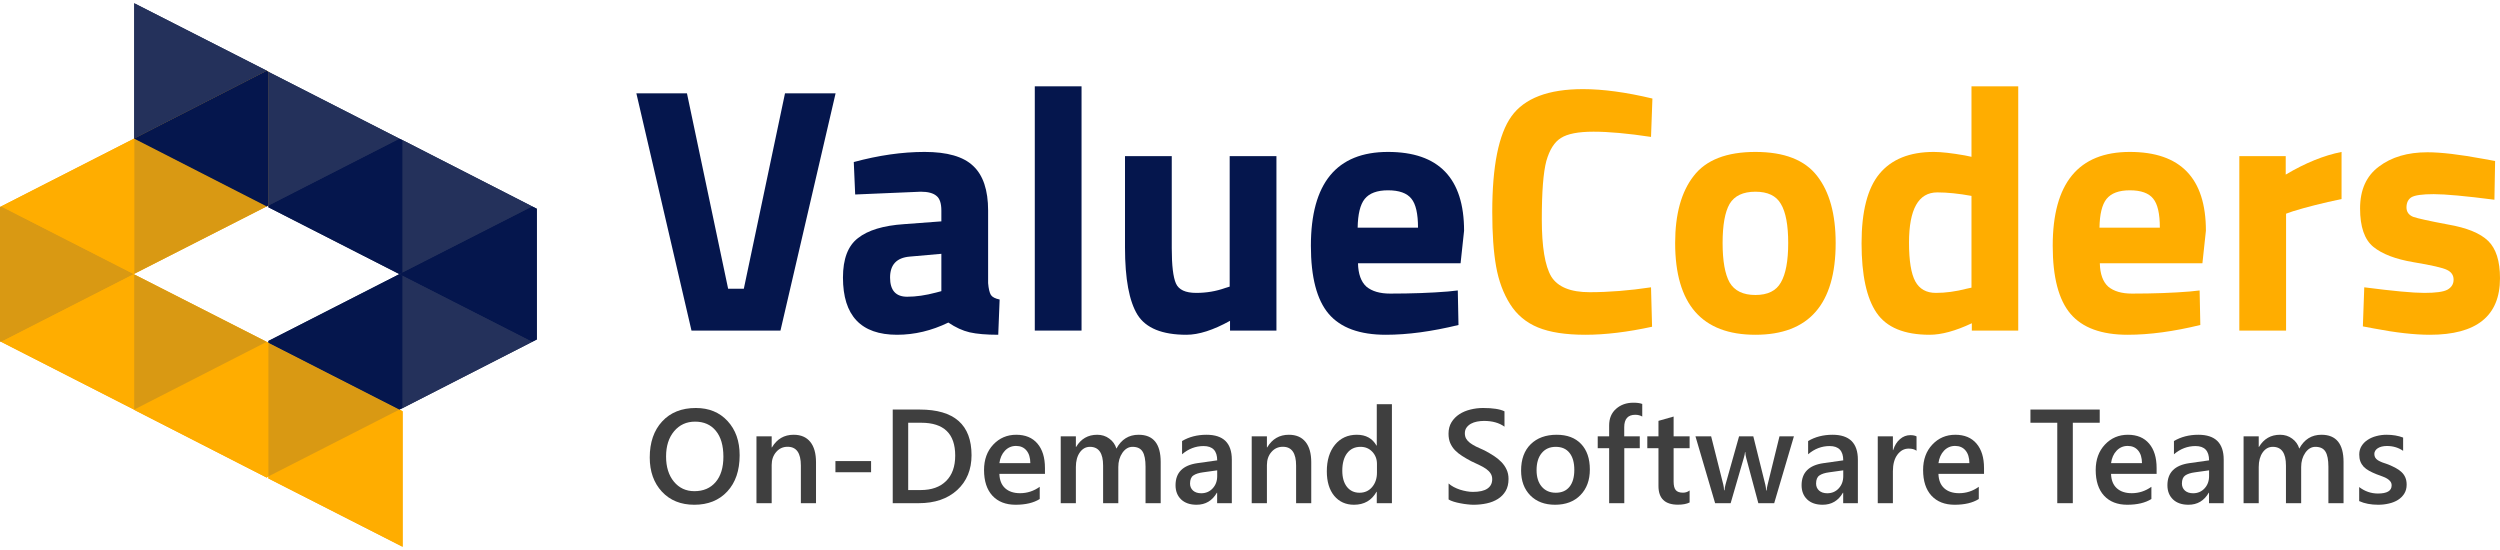
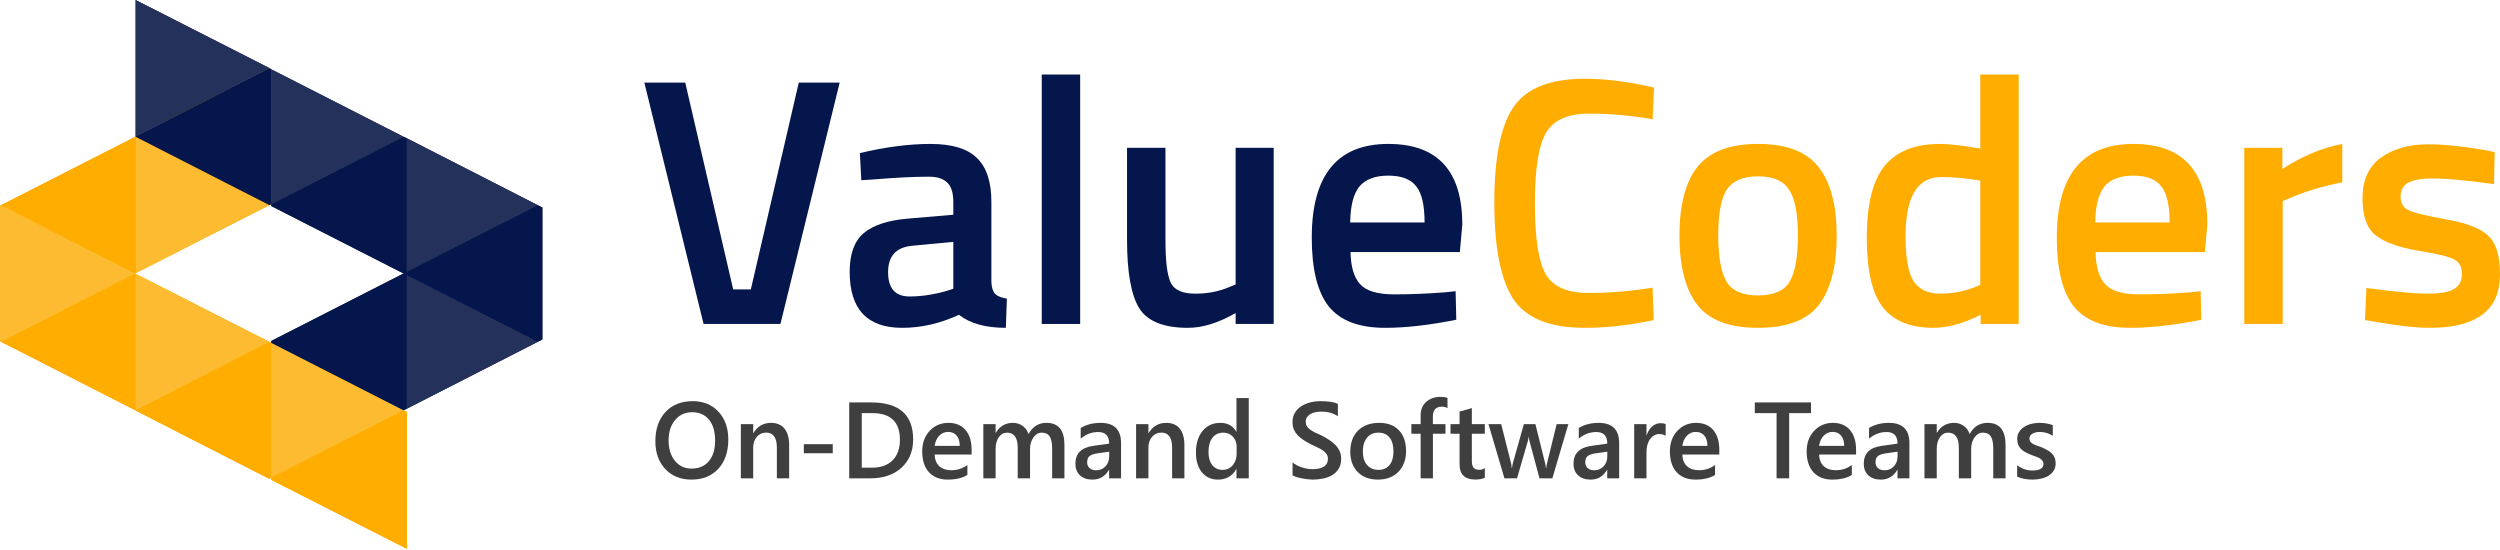
- <svg xmlns="http://www.w3.org/2000/svg" width="400" height="88" viewBox="0 0 400 88" fill="none">
-   <path d="M63.906 65.529L42.946 76.222V54.836L63.906 65.529Z" fill="#05164D" />
-   <path d="M21.473 43.811L42.666 33.023L21.473 22.188H21.426L0.187 33.023L0 33.118V54.599L0.14 54.694H0.187L21.426 65.529H21.473V65.576L42.666 76.411L42.946 76.222V76.553L64.419 87.483V65.813L63.905 65.529L42.946 54.836L42.666 54.694L21.473 43.906L21.426 43.859L21.473 43.811Z" fill="#FFAD00" />
-   <path d="M42.946 11.496V32.882L42.666 33.024L21.473 22.189V22.142L42.666 11.307L42.946 11.496Z" fill="#FFAD00" />
-   <path d="M42.666 11.306L21.473 0.518V22.188L42.666 33.023L42.946 32.881V33.165L63.906 43.858L42.946 54.552V54.836L63.906 65.529L64.419 65.292L85.146 54.694L85.892 54.315V33.402L85.146 33.023L64.419 22.425L63.906 22.188L42.946 11.495L42.666 11.306Z" fill="#24315B" />
-   <path d="M85.892 54.315V33.402L85.145 33.023L64.445 43.561V43.558L63.901 43.861L64.445 44.157V44.155L85.145 54.694L85.892 54.315Z" fill="#05164D" />
-   <path d="M64.419 22.425V43.575L63.906 43.858L42.946 33.165V32.881L63.906 22.188L64.419 22.425Z" fill="#05164D" />
-   <path d="M42.666 33.023L21.473 43.811V22.188L42.666 33.023Z" fill="#D99913" />
-   <path d="M21.426 43.858L0.187 54.694H0.14L0 54.599V33.118L0.187 33.023L21.426 43.858Z" fill="#D99913" />
-   <path d="M21.473 43.906V65.528H21.427L0.187 54.693L21.427 43.858L21.473 43.906Z" fill="#FFAD00" />
-   <path d="M42.946 54.836V76.222L42.666 76.411L21.473 65.576V65.529L42.666 54.694L42.946 54.836Z" fill="#FFAD00" />
-   <path d="M64.419 65.812V87.483L42.946 76.553V76.222L63.906 65.529L64.419 65.812Z" fill="#FFAD00" />
-   <path d="M42.666 54.693L21.473 65.528V43.905L42.666 54.693Z" fill="#D99913" />
-   <path d="M63.906 65.528L42.946 76.222V54.835L63.906 65.528Z" fill="#D99913" />
-   <path d="M64.419 44.142V65.292L63.906 65.528L42.946 54.835V54.551L63.906 43.858L64.419 44.142Z" fill="#05164D" />
-   <path d="M85.145 54.694L64.419 65.292V44.142L85.145 54.694Z" fill="#24315B" />
-   <path d="M21.473 22.188V43.811L21.427 43.858L0.187 33.023L21.427 22.188H21.473Z" fill="#FFAD00" />
-   <path d="M42.946 11.495V32.881L42.666 33.023L21.473 22.188V22.141L42.666 11.306L42.946 11.495Z" fill="#FFAD00" />
-   <path d="M42.946 11.495V32.881L42.666 33.023L21.473 22.188V22.141L42.666 11.306L42.946 11.495Z" fill="#05164D" />
-   <path d="M85.145 33.023L64.419 43.574V22.425L85.145 33.023Z" fill="#24315B" />
-   <path d="M63.906 22.188L42.946 32.881V11.495L63.906 22.188Z" fill="#24315B" />
-   <path d="M42.666 11.306L21.473 22.141V0.518L42.666 11.306Z" fill="#24315B" />
-   <path d="M399.107 31.957C394.491 31.361 391.253 31.064 389.392 31.064C387.569 31.064 386.377 31.231 385.819 31.566C385.298 31.901 385.038 32.441 385.038 33.185C385.038 33.892 385.391 34.395 386.098 34.693C386.843 34.953 388.704 35.362 391.681 35.921C394.696 36.442 396.836 37.316 398.102 38.545C399.367 39.773 400 41.764 400 44.519C400 50.548 396.259 53.563 388.778 53.563C386.322 53.563 383.344 53.228 379.845 52.558L378.059 52.223L378.282 45.97C382.897 46.566 386.098 46.863 387.885 46.863C389.709 46.863 390.937 46.696 391.57 46.361C392.24 45.989 392.575 45.449 392.575 44.742C392.575 44.035 392.221 43.514 391.514 43.179C390.844 42.844 389.057 42.434 386.154 41.95C383.288 41.467 381.148 40.648 379.734 39.494C378.319 38.34 377.612 36.293 377.612 33.353C377.612 30.375 378.617 28.142 380.627 26.653C382.637 25.127 385.224 24.364 388.387 24.364C390.583 24.364 393.58 24.718 397.376 25.425L399.218 25.76L399.107 31.957Z" fill="#FFAD00" />
-   <path d="M358.291 52.893V24.978H365.716V27.937C368.843 26.076 371.82 24.866 374.649 24.308V31.845C371.634 32.478 369.048 33.129 366.889 33.799L365.772 34.19V52.893H358.291Z" fill="#FFAD00" />
-   <path d="M335.972 42.118C336.01 43.83 336.456 45.077 337.312 45.858C338.206 46.603 339.471 46.975 341.109 46.975C344.57 46.975 347.659 46.863 350.376 46.64L351.94 46.472L352.051 51.999C347.771 53.042 343.9 53.563 340.439 53.563C336.233 53.563 333.181 52.446 331.283 50.213C329.384 47.98 328.435 44.351 328.435 39.326C328.435 29.314 332.548 24.308 340.774 24.308C348.888 24.308 352.945 28.514 352.945 36.925L352.386 42.118H335.972ZM345.575 36.423C345.575 34.19 345.221 32.645 344.514 31.789C343.807 30.896 342.56 30.449 340.774 30.449C339.024 30.449 337.778 30.915 337.033 31.845C336.326 32.738 335.954 34.264 335.917 36.423H345.575Z" fill="#FFAD00" />
-   <path d="M322.918 13.812V52.893H315.492V51.72C312.887 52.949 310.635 53.563 308.737 53.563C304.68 53.563 301.851 52.39 300.251 50.046C298.65 47.701 297.85 43.997 297.85 38.935C297.85 33.836 298.799 30.133 300.697 27.825C302.633 25.481 305.536 24.308 309.407 24.308C310.598 24.308 312.254 24.494 314.376 24.866L315.437 25.09V13.812H322.918ZM314.655 46.193L315.437 46.026V31.343C313.389 30.971 311.566 30.784 309.965 30.784C306.95 30.784 305.443 33.464 305.443 38.824C305.443 41.727 305.778 43.793 306.448 45.021C307.118 46.249 308.216 46.863 309.742 46.863C311.305 46.863 312.943 46.64 314.655 46.193Z" fill="#FFAD00" />
-   <path d="M270.983 28.16C272.956 25.592 276.25 24.308 280.865 24.308C285.48 24.308 288.774 25.592 290.747 28.16C292.72 30.691 293.706 34.264 293.706 38.88C293.706 48.668 289.426 53.563 280.865 53.563C272.305 53.563 268.024 48.668 268.024 38.88C268.024 34.264 269.011 30.691 270.983 28.16ZM276.734 45.188C277.515 46.528 278.893 47.198 280.865 47.198C282.838 47.198 284.196 46.528 284.941 45.188C285.722 43.848 286.113 41.745 286.113 38.88C286.113 36.014 285.722 33.929 284.941 32.627C284.196 31.324 282.838 30.673 280.865 30.673C278.893 30.673 277.515 31.324 276.734 32.627C275.989 33.929 275.617 36.014 275.617 38.88C275.617 41.745 275.989 43.848 276.734 45.188Z" fill="#FFAD00" />
-   <path d="M264.331 52.279C260.385 53.135 256.831 53.563 253.667 53.563C250.503 53.563 247.973 53.172 246.074 52.39C244.176 51.609 242.687 50.362 241.608 48.65C240.529 46.938 239.784 44.928 239.375 42.62C238.965 40.313 238.761 37.41 238.761 33.911C238.761 26.579 239.784 21.48 241.831 18.614C243.916 15.71 247.731 14.259 253.276 14.259C256.477 14.259 260.181 14.761 264.387 15.766L264.163 21.907C260.478 21.349 257.408 21.07 254.951 21.07C252.532 21.07 250.801 21.405 249.759 22.075C248.717 22.708 247.935 23.936 247.414 25.76C246.93 27.584 246.688 30.691 246.688 35.083C246.688 39.475 247.191 42.527 248.196 44.239C249.238 45.914 251.285 46.752 254.337 46.752C257.426 46.752 260.702 46.491 264.163 45.97L264.331 52.279Z" fill="#FFAD00" />
-   <path d="M217.279 42.118C217.317 43.83 217.763 45.077 218.619 45.858C219.513 46.603 220.778 46.975 222.416 46.975C225.877 46.975 228.967 46.863 231.684 46.64L233.247 46.472L233.358 51.999C229.078 53.042 225.207 53.563 221.746 53.563C217.54 53.563 214.488 52.446 212.59 50.213C210.692 47.98 209.742 44.351 209.742 39.326C209.742 29.314 213.855 24.308 222.081 24.308C230.195 24.308 234.252 28.514 234.252 36.925L233.693 42.118H217.279ZM226.882 36.423C226.882 34.19 226.529 32.645 225.821 31.789C225.114 30.896 223.867 30.449 222.081 30.449C220.331 30.449 219.085 30.915 218.34 31.845C217.633 32.738 217.261 34.264 217.224 36.423H226.882Z" fill="#05164D" />
-   <path d="M196.749 24.978H204.23V52.893H196.804V51.33C194.125 52.818 191.798 53.563 189.826 53.563C185.955 53.563 183.349 52.502 182.01 50.38C180.67 48.222 180 44.63 180 39.605V24.978H187.481V39.717C187.481 42.471 187.704 44.351 188.151 45.356C188.597 46.361 189.677 46.863 191.389 46.863C193.027 46.863 194.571 46.603 196.023 46.082L196.749 45.858V24.978Z" fill="#05164D" />
-   <path d="M165.566 52.893V13.812H173.047V52.893H165.566Z" fill="#05164D" />
-   <path d="M158.099 33.687V45.3C158.174 46.193 158.322 46.826 158.546 47.198C158.769 47.533 159.234 47.775 159.942 47.924L159.718 53.563C157.82 53.563 156.294 53.432 155.14 53.172C154.024 52.911 152.888 52.39 151.735 51.609C149.055 52.911 146.319 53.563 143.528 53.563C137.758 53.563 134.874 50.511 134.874 44.407C134.874 41.429 135.674 39.326 137.275 38.098C138.875 36.832 141.332 36.088 144.644 35.865L150.618 35.418V33.687C150.618 32.534 150.357 31.752 149.836 31.343C149.315 30.896 148.478 30.673 147.324 30.673L136.828 31.119L136.605 25.927C140.587 24.848 144.365 24.308 147.938 24.308C151.548 24.308 154.135 25.052 155.698 26.541C157.299 28.03 158.099 30.412 158.099 33.687ZM145.537 41.057C143.453 41.243 142.411 42.359 142.411 44.407C142.411 46.454 143.323 47.477 145.147 47.477C146.561 47.477 148.106 47.254 149.78 46.807L150.618 46.584V40.61L145.537 41.057Z" fill="#05164D" />
-   <path d="M125.601 14.929H133.696L124.875 52.893H110.638L101.817 14.929H109.912L116.5 46.193H119.013L125.601 14.929Z" fill="#05164D" />
-   <path d="M377.469 80.175V77.929C378.375 78.619 379.374 78.964 380.468 78.964C381.93 78.964 382.662 78.532 382.662 77.668C382.662 77.424 382.599 77.219 382.474 77.052C382.348 76.878 382.178 76.725 381.962 76.592C381.753 76.46 381.502 76.341 381.209 76.237C380.924 76.133 380.604 76.014 380.248 75.882C379.81 75.708 379.413 75.523 379.057 75.328C378.709 75.133 378.417 74.914 378.18 74.67C377.95 74.419 377.776 74.137 377.658 73.824C377.539 73.51 377.48 73.145 377.48 72.727C377.48 72.212 377.602 71.759 377.846 71.369C378.089 70.972 378.417 70.641 378.828 70.376C379.238 70.105 379.705 69.903 380.227 69.77C380.75 69.631 381.29 69.561 381.847 69.561C382.836 69.561 383.72 69.711 384.5 70.011V72.131C383.748 71.616 382.884 71.358 381.909 71.358C381.603 71.358 381.324 71.39 381.074 71.452C380.83 71.515 380.621 71.602 380.447 71.714C380.273 71.825 380.137 71.961 380.039 72.121C379.942 72.274 379.893 72.445 379.893 72.633C379.893 72.863 379.942 73.058 380.039 73.218C380.137 73.378 380.28 73.521 380.468 73.646C380.663 73.765 380.893 73.876 381.157 73.981C381.429 74.078 381.739 74.186 382.087 74.304C382.547 74.492 382.958 74.684 383.32 74.879C383.689 75.074 384.002 75.297 384.26 75.548C384.518 75.791 384.716 76.077 384.855 76.404C384.995 76.725 385.064 77.108 385.064 77.553C385.064 78.097 384.939 78.57 384.688 78.974C384.438 79.378 384.103 79.712 383.685 79.977C383.267 80.242 382.783 80.437 382.233 80.562C381.69 80.694 381.115 80.76 380.51 80.76C379.339 80.76 378.326 80.566 377.469 80.175Z" fill="#3F3F3F" />
-   <path d="M374.967 80.51H372.544V74.68C372.544 73.559 372.384 72.748 372.063 72.246C371.75 71.745 371.217 71.494 370.465 71.494C369.831 71.494 369.291 71.811 368.846 72.445C368.407 73.079 368.187 73.838 368.187 74.722V80.51H365.753V74.482C365.753 72.49 365.05 71.494 363.643 71.494C362.988 71.494 362.449 71.794 362.024 72.393C361.606 72.992 361.397 73.768 361.397 74.722V80.51H358.973V69.812H361.397V71.505H361.439C362.212 70.209 363.337 69.561 364.813 69.561C365.551 69.561 366.196 69.767 366.746 70.178C367.303 70.582 367.682 71.115 367.884 71.776C368.678 70.3 369.862 69.561 371.436 69.561C373.79 69.561 374.967 71.014 374.967 73.918V80.51Z" fill="#3F3F3F" />
-   <path d="M355.793 80.51H353.442V78.838H353.4C352.662 80.12 351.579 80.76 350.151 80.76C349.1 80.76 348.274 80.475 347.675 79.904C347.083 79.333 346.787 78.577 346.787 77.637C346.787 75.617 347.95 74.44 350.277 74.106L353.452 73.657C353.452 72.131 352.728 71.369 351.28 71.369C350.005 71.369 348.856 71.808 347.832 72.685V70.564C348.96 69.896 350.263 69.561 351.739 69.561C354.441 69.561 355.793 70.892 355.793 73.552V80.51ZM353.452 75.255L351.206 75.568C350.51 75.659 349.984 75.83 349.629 76.08C349.281 76.324 349.107 76.756 349.107 77.376C349.107 77.828 349.267 78.201 349.587 78.494C349.914 78.779 350.35 78.922 350.893 78.922C351.631 78.922 352.241 78.664 352.721 78.149C353.209 77.626 353.452 76.972 353.452 76.185V75.255Z" fill="#3F3F3F" />
-   <path d="M345.058 75.819H337.767C337.794 76.808 338.097 77.571 338.675 78.107C339.26 78.643 340.061 78.911 341.078 78.911C342.22 78.911 343.269 78.57 344.223 77.888V79.841C343.248 80.454 341.959 80.76 340.357 80.76C338.783 80.76 337.547 80.276 336.649 79.308C335.757 78.333 335.312 76.965 335.312 75.203C335.312 73.538 335.803 72.184 336.785 71.139C337.774 70.087 338.999 69.561 340.462 69.561C341.924 69.561 343.056 70.032 343.857 70.972C344.658 71.912 345.058 73.218 345.058 74.889V75.819ZM342.718 74.106C342.711 73.235 342.506 72.56 342.102 72.079C341.698 71.592 341.141 71.348 340.43 71.348C339.734 71.348 339.142 71.602 338.655 72.111C338.174 72.619 337.878 73.284 337.767 74.106H342.718Z" fill="#3F3F3F" />
-   <path d="M335.955 67.639H331.65V80.51H329.164V67.639H324.87V65.529H335.955V67.639Z" fill="#3F3F3F" />
-   <path d="M317.443 75.819H310.151C310.179 76.808 310.482 77.571 311.06 78.107C311.645 78.643 312.446 78.911 313.463 78.911C314.605 78.911 315.653 78.57 316.607 77.888V79.841C315.632 80.454 314.344 80.76 312.742 80.76C311.168 80.76 309.932 80.276 309.033 79.308C308.142 78.333 307.696 76.965 307.696 75.203C307.696 73.538 308.187 72.184 309.169 71.139C310.158 70.087 311.384 69.561 312.846 69.561C314.309 69.561 315.441 70.032 316.242 70.972C317.043 71.912 317.443 73.218 317.443 74.889V75.819ZM315.103 74.106C315.096 73.235 314.89 72.56 314.487 72.079C314.083 71.592 313.525 71.348 312.815 71.348C312.119 71.348 311.527 71.602 311.039 72.111C310.559 72.619 310.263 73.284 310.151 74.106H315.103Z" fill="#3F3F3F" />
-   <path d="M306.646 72.121C306.354 71.891 305.932 71.776 305.382 71.776C304.665 71.776 304.066 72.1 303.585 72.748C303.105 73.396 302.864 74.277 302.864 75.391V80.51H300.441V69.812H302.864V72.017H302.906C303.143 71.264 303.505 70.68 303.993 70.262C304.487 69.837 305.037 69.624 305.643 69.624C306.082 69.624 306.416 69.691 306.646 69.823V72.121Z" fill="#3F3F3F" />
-   <path d="M297.26 80.51H294.909V78.838H294.867C294.129 80.12 293.046 80.76 291.618 80.76C290.567 80.76 289.741 80.475 289.142 79.904C288.55 79.333 288.254 78.577 288.254 77.637C288.254 75.617 289.417 74.44 291.744 74.106L294.92 73.657C294.92 72.131 294.195 71.369 292.747 71.369C291.472 71.369 290.323 71.808 289.299 72.685V70.564C290.427 69.896 291.73 69.561 293.206 69.561C295.908 69.561 297.26 70.892 297.26 73.552V80.51ZM294.92 75.255L292.673 75.568C291.977 75.659 291.451 75.83 291.096 76.08C290.748 76.324 290.574 76.756 290.574 77.376C290.574 77.828 290.734 78.201 291.054 78.494C291.381 78.779 291.817 78.922 292.36 78.922C293.098 78.922 293.708 78.664 294.188 78.149C294.676 77.626 294.92 76.972 294.92 76.185V75.255Z" fill="#3F3F3F" />
-   <path d="M287.027 69.812L283.872 80.51H281.334L279.391 73.26C279.314 72.981 279.265 72.668 279.244 72.32H279.203C279.189 72.556 279.126 72.863 279.015 73.239L276.904 80.51H274.418L271.273 69.812H273.781L275.724 77.522C275.786 77.752 275.828 78.058 275.849 78.441H275.922C275.943 78.149 275.999 77.835 276.089 77.501L278.252 69.812H280.529L282.452 77.553C282.514 77.797 282.56 78.104 282.587 78.473H282.661C282.674 78.215 282.727 77.909 282.817 77.553L284.719 69.812H287.027Z" fill="#3F3F3F" />
-   <path d="M270.338 80.395C269.865 80.632 269.242 80.75 268.468 80.75C266.393 80.75 265.355 79.754 265.355 77.762V71.714H263.569V69.812H265.355V67.337L267.779 66.647V69.812H270.338V71.714H267.779V77.062C267.779 77.696 267.894 78.149 268.124 78.421C268.354 78.692 268.737 78.828 269.273 78.828C269.684 78.828 270.039 78.71 270.338 78.473V80.395Z" fill="#3F3F3F" />
-   <path d="M262.76 66.647C262.432 66.459 262.06 66.365 261.642 66.365C260.465 66.365 259.876 67.03 259.876 68.36V69.812H262.363V71.714H259.887V80.51H257.463V71.714H255.635V69.812H257.463V68.078C257.463 66.95 257.832 66.062 258.571 65.414C259.309 64.76 260.232 64.432 261.339 64.432C261.938 64.432 262.412 64.499 262.76 64.631V66.647Z" fill="#3F3F3F" />
-   <path d="M248.808 80.76C247.157 80.76 245.837 80.263 244.849 79.267C243.866 78.264 243.375 76.937 243.375 75.286C243.375 73.49 243.887 72.086 244.911 71.076C245.942 70.067 247.328 69.561 249.069 69.561C250.741 69.561 252.043 70.052 252.976 71.034C253.909 72.016 254.376 73.378 254.376 75.119C254.376 76.826 253.871 78.194 252.861 79.225C251.858 80.249 250.507 80.76 248.808 80.76ZM248.923 71.494C247.976 71.494 247.227 71.825 246.677 72.487C246.127 73.148 245.851 74.061 245.851 75.224C245.851 76.345 246.13 77.23 246.687 77.877C247.244 78.518 247.99 78.838 248.923 78.838C249.877 78.838 250.608 78.521 251.117 77.888C251.632 77.254 251.89 76.352 251.89 75.182C251.89 74.005 251.632 73.096 251.117 72.455C250.608 71.815 249.877 71.494 248.923 71.494Z" fill="#3F3F3F" />
-   <path d="M231.775 79.915V77.355C232.005 77.564 232.276 77.752 232.59 77.919C232.91 78.087 233.248 78.229 233.603 78.348C233.958 78.459 234.313 78.546 234.669 78.609C235.024 78.671 235.351 78.703 235.651 78.703C236.695 78.703 237.472 78.529 237.98 78.18C238.496 77.832 238.753 77.327 238.753 76.666C238.753 76.311 238.666 76.004 238.492 75.746C238.325 75.482 238.088 75.241 237.782 75.025C237.475 74.81 237.113 74.604 236.695 74.409C236.284 74.207 235.842 73.998 235.368 73.782C234.86 73.511 234.386 73.236 233.948 72.957C233.509 72.678 233.126 72.372 232.799 72.038C232.478 71.697 232.224 71.313 232.036 70.889C231.855 70.464 231.764 69.966 231.764 69.395C231.764 68.691 231.921 68.082 232.234 67.567C232.555 67.044 232.973 66.616 233.488 66.282C234.01 65.94 234.602 65.69 235.264 65.529C235.926 65.362 236.601 65.279 237.291 65.279C238.858 65.279 240 65.456 240.717 65.811V68.266C239.868 67.654 238.774 67.347 237.437 67.347C237.068 67.347 236.699 67.382 236.33 67.452C235.967 67.521 235.64 67.636 235.348 67.796C235.062 67.957 234.829 68.162 234.648 68.413C234.467 68.663 234.376 68.966 234.376 69.322C234.376 69.656 234.446 69.945 234.585 70.189C234.724 70.432 234.926 70.655 235.191 70.857C235.462 71.059 235.79 71.258 236.173 71.453C236.563 71.641 237.012 71.846 237.521 72.069C238.043 72.341 238.534 72.626 238.994 72.926C239.46 73.225 239.868 73.556 240.216 73.918C240.571 74.28 240.85 74.684 241.052 75.13C241.261 75.569 241.365 76.07 241.365 76.634C241.365 77.394 241.212 78.034 240.905 78.557C240.599 79.079 240.184 79.504 239.662 79.831C239.147 80.158 238.551 80.395 237.876 80.541C237.2 80.688 236.486 80.761 235.734 80.761C235.483 80.761 235.173 80.74 234.804 80.698C234.442 80.663 234.07 80.608 233.687 80.531C233.303 80.461 232.941 80.374 232.6 80.27C232.259 80.165 231.984 80.047 231.775 79.915Z" fill="#3F3F3F" />
-   <path d="M222.707 80.51H220.283V78.692H220.241C219.461 80.071 218.26 80.76 216.637 80.76C215.321 80.76 214.266 80.284 213.472 79.329C212.685 78.368 212.291 77.062 212.291 75.412C212.291 73.643 212.727 72.225 213.597 71.16C214.475 70.094 215.641 69.561 217.097 69.561C218.538 69.561 219.587 70.14 220.241 71.296H220.283V64.672H222.707V80.51ZM220.314 75.621V74.221C220.314 73.462 220.067 72.817 219.573 72.288C219.078 71.759 218.448 71.494 217.682 71.494C216.776 71.494 216.063 71.832 215.54 72.507C215.025 73.183 214.767 74.12 214.767 75.318C214.767 76.404 215.014 77.264 215.509 77.898C216.01 78.525 216.682 78.838 217.525 78.838C218.354 78.838 219.026 78.535 219.541 77.929C220.057 77.317 220.314 76.547 220.314 75.621Z" fill="#3F3F3F" />
-   <path d="M209.8 80.51H207.376V74.482C207.376 72.483 206.67 71.484 205.256 71.484C204.518 71.484 203.908 71.762 203.428 72.32C202.947 72.87 202.707 73.566 202.707 74.409V80.51H200.273V69.812H202.707V71.588H202.748C203.549 70.237 204.706 69.561 206.217 69.561C207.38 69.561 208.268 69.941 208.881 70.7C209.494 71.452 209.8 72.542 209.8 73.97V80.51Z" fill="#3F3F3F" />
-   <path d="M197.092 80.51H194.741V78.838H194.699C193.961 80.12 192.878 80.76 191.45 80.76C190.399 80.76 189.573 80.475 188.974 79.904C188.382 79.333 188.086 78.577 188.086 77.637C188.086 75.617 189.249 74.44 191.576 74.106L194.751 73.657C194.751 72.131 194.027 71.369 192.578 71.369C191.304 71.369 190.155 71.808 189.131 72.685V70.564C190.259 69.896 191.562 69.561 193.038 69.561C195.74 69.561 197.092 70.892 197.092 73.552V80.51ZM194.751 75.255L192.505 75.568C191.809 75.659 191.283 75.83 190.928 76.08C190.58 76.324 190.406 76.756 190.406 77.376C190.406 77.828 190.566 78.201 190.886 78.494C191.213 78.779 191.649 78.922 192.192 78.922C192.93 78.922 193.54 78.664 194.02 78.149C194.508 77.626 194.751 76.972 194.751 76.185V75.255Z" fill="#3F3F3F" />
-   <path d="M185.71 80.51H183.286V74.68C183.286 73.559 183.126 72.748 182.806 72.246C182.492 71.745 181.96 71.494 181.208 71.494C180.574 71.494 180.034 71.811 179.588 72.445C179.149 73.079 178.93 73.838 178.93 74.722V80.51H176.496V74.482C176.496 72.49 175.793 71.494 174.386 71.494C173.731 71.494 173.191 71.794 172.766 72.393C172.349 72.992 172.14 73.768 172.14 74.722V80.51H169.716V69.812H172.14V71.505H172.181C172.954 70.209 174.079 69.561 175.556 69.561C176.294 69.561 176.938 69.767 177.488 70.178C178.046 70.582 178.425 71.115 178.627 71.776C179.421 70.3 180.605 69.561 182.179 69.561C184.533 69.561 185.71 71.014 185.71 73.918V80.51Z" fill="#3F3F3F" />
-   <path d="M167.193 75.819H159.901C159.929 76.808 160.232 77.571 160.81 78.107C161.395 78.643 162.196 78.911 163.213 78.911C164.355 78.911 165.403 78.57 166.357 77.888V79.841C165.382 80.454 164.094 80.76 162.492 80.76C160.918 80.76 159.682 80.276 158.783 79.308C157.892 78.333 157.446 76.965 157.446 75.203C157.446 73.538 157.937 72.184 158.919 71.139C159.908 70.087 161.134 69.561 162.596 69.561C164.059 69.561 165.191 70.032 165.992 70.972C166.793 71.912 167.193 73.218 167.193 74.889V75.819ZM164.853 74.106C164.846 73.235 164.64 72.56 164.237 72.079C163.833 71.592 163.275 71.348 162.565 71.348C161.869 71.348 161.277 71.602 160.789 72.111C160.308 72.619 160.012 73.284 159.901 74.106H164.853Z" fill="#3F3F3F" />
-   <path d="M142.837 80.51V65.529H147.162C152.684 65.529 155.446 67.963 155.446 72.831C155.446 75.144 154.68 77.003 153.148 78.41C151.615 79.81 149.561 80.51 146.984 80.51H142.837ZM145.312 67.639V78.41H147.297C149.045 78.41 150.404 77.929 151.372 76.968C152.347 76.007 152.834 74.649 152.834 72.894C152.834 69.391 151.02 67.639 147.391 67.639H145.312Z" fill="#3F3F3F" />
-   <path d="M139.373 75.558H133.669V73.772H139.373V75.558Z" fill="#3F3F3F" />
-   <path d="M130.562 80.51H128.138V74.482C128.138 72.483 127.431 71.484 126.017 71.484C125.279 71.484 124.67 71.762 124.189 72.32C123.709 72.87 123.468 73.566 123.468 74.409V80.51H121.034V69.812H123.468V71.588H123.51C124.311 70.237 125.467 69.561 126.979 69.561C128.142 69.561 129.03 69.941 129.643 70.7C130.255 71.452 130.562 72.542 130.562 73.97V80.51Z" fill="#3F3F3F" />
-   <path d="M111.094 80.761C108.935 80.761 107.204 80.061 105.902 78.661C104.607 77.261 103.959 75.44 103.959 73.197C103.959 70.788 104.62 68.865 105.944 67.431C107.267 65.996 109.064 65.279 111.334 65.279C113.438 65.279 115.13 65.975 116.412 67.368C117.7 68.761 118.344 70.582 118.344 72.832C118.344 75.276 117.686 77.209 116.37 78.63C115.053 80.05 113.295 80.761 111.094 80.761ZM111.209 67.462C109.837 67.462 108.719 67.974 107.856 68.998C106.999 70.022 106.571 71.369 106.571 73.041C106.571 74.705 106.988 76.046 107.824 77.063C108.66 78.079 109.753 78.588 111.105 78.588C112.539 78.588 113.671 78.104 114.5 77.136C115.329 76.168 115.743 74.813 115.743 73.072C115.743 71.282 115.339 69.9 114.531 68.925C113.73 67.95 112.623 67.462 111.209 67.462Z" fill="#3F3F3F" />
+ <svg xmlns="http://www.w3.org/2000/svg" width="1024" height="225" viewBox="0 0 1024 225" fill="none">
+   <path d="M165.292 168.035L111.08 195.674V140.396L165.292 168.035Z" fill="#05164D" />
+   <path d="M55.54 111.901L110.356 84.018L55.54 56.012H55.418L0.483 84.018L0 84.263V139.785L0.363 140.029H0.483L55.418 168.035H55.54V168.158L110.356 196.163L111.08 195.674V196.53L166.62 224.781V168.769L165.291 168.035L111.08 140.396L110.356 140.029L55.54 112.146L55.418 112.024L55.54 111.901Z" fill="#FFAD00" />
+   <path d="M111.08 28.373V83.65L110.356 84.017L55.54 56.012V55.889L110.356 27.883L111.08 28.373Z" fill="#FFAD00" />
+   <path d="M110.356 27.884L55.54 0V56.011L110.356 84.017L111.08 83.65V84.385L165.291 112.023L111.08 139.662V140.396L165.291 168.035L166.62 167.423L220.229 140.029L222.16 139.051V84.996L220.229 84.018L166.62 56.623L165.291 56.012L111.08 28.373L110.356 27.884Z" fill="#24315B" />
+   <path d="M222.16 139.051V84.996L220.228 84.017L166.686 111.256V111.247L165.281 112.03L166.686 112.794V112.791L220.228 140.029L222.16 139.051Z" fill="#05164D" />
+   <path d="M166.62 56.623V111.29L165.292 112.023L111.08 84.384V83.651L165.292 56.012L166.62 56.623Z" fill="#05164D" />
+   <path d="M110.356 84.017L55.54 111.901V56.012L110.356 84.017Z" fill="#FCBB31" />
+   <path d="M55.419 112.023L0.483 140.029H0.362L0 139.785V84.262L0.483 84.017L55.419 112.023Z" fill="#FCBB31" />
+   <path d="M55.54 112.146V168.035H55.419L0.483 140.029L55.419 112.023L55.54 112.146Z" fill="#FFAD00" />
+   <path d="M111.08 140.396V195.674L110.356 196.163L55.54 168.157V168.035L110.356 140.029L111.08 140.396Z" fill="#FFAD00" />
+   <path d="M166.62 168.769V224.78L111.08 196.53V195.674L165.292 168.035L166.62 168.769Z" fill="#FFAD00" />
+   <path d="M110.356 140.029L55.54 168.035V112.146L110.356 140.029Z" fill="#FCBB31" />
+   <path d="M165.292 168.035L111.08 195.674V140.396L165.292 168.035Z" fill="#FCBB31" />
+   <path d="M166.62 112.757V167.424L165.292 168.035L111.08 140.396V139.662L165.292 112.023L166.62 112.757Z" fill="#05164D" />
+   <path d="M220.228 140.029L166.62 167.423V112.757L220.228 140.029Z" fill="#24315B" />
+   <path d="M55.54 56.012V111.901L55.419 112.023L0.483 84.018L55.419 56.012H55.54Z" fill="#FFAD00" />
+   <path d="M111.08 28.373V83.651L110.356 84.017L55.54 56.012V55.889L110.356 27.884L111.08 28.373Z" fill="#FFAD00" />
+   <path d="M111.08 28.373V83.651L110.356 84.017L55.54 56.012V55.889L110.356 27.884L111.08 28.373Z" fill="#05164D" />
+   <path d="M220.228 84.017L166.62 111.29V56.623L220.228 84.017Z" fill="#24315B" />
+   <path d="M165.292 56.012L111.08 83.651V28.373L165.292 56.012Z" fill="#24315B" />
+   <path d="M110.356 27.884L55.54 55.889V0L110.356 27.884Z" fill="#24315B" />
+   <path d="M327.176 33.845H343.926L319.667 132.693H288.186L263.927 33.845H280.677L300.316 118.551H307.537L327.176 33.845Z" fill="#05164D" />
+   <path d="M406.072 82.764V115.665C406.168 117.781 406.698 119.369 407.661 120.427C408.72 121.389 410.308 122.014 412.426 122.303L411.993 134.28C403.714 134.28 397.312 132.5 392.787 128.941C385.085 132.5 377.336 134.28 369.538 134.28C355.194 134.28 348.022 126.632 348.022 111.336C348.022 104.024 349.947 98.733 353.798 95.462C357.745 92.192 363.762 90.219 371.848 89.546L390.476 87.959V82.764C390.476 78.915 389.61 76.222 387.877 74.683C386.241 73.143 383.786 72.374 380.513 72.374C374.351 72.374 366.65 72.759 357.408 73.528L352.787 73.817L352.209 62.705C362.703 60.204 372.33 58.953 381.09 58.953C389.947 58.953 396.301 60.878 400.152 64.726C404.099 68.478 406.072 74.49 406.072 82.764ZM373.726 100.657C367.083 101.234 363.762 104.842 363.762 111.48C363.762 118.118 366.698 121.437 372.57 121.437C377.384 121.437 382.486 120.667 387.877 119.128L390.476 118.262V99.07L373.726 100.657Z" fill="#05164D" />
+   <path d="M426.698 132.693V30.526H442.438V132.693H426.698Z" fill="#05164D" />
+   <path d="M506.11 60.541H521.706V132.693H506.11V128.219C499.083 132.26 492.585 134.28 486.616 134.28C476.7 134.28 470.057 131.634 466.688 126.343C463.319 120.956 461.634 111.576 461.634 98.204V60.541H477.374V98.348C477.374 107.007 478.096 112.827 479.54 115.809C480.984 118.791 484.353 120.283 489.648 120.283C494.847 120.283 499.612 119.321 503.944 117.396L506.11 116.531V60.541Z" fill="#05164D" />
+   <path d="M592.171 119.705L596.214 119.272L596.503 130.961C585.528 133.174 575.805 134.28 567.333 134.28C556.647 134.28 548.946 131.346 544.229 125.477C539.608 119.609 537.297 110.229 537.297 97.338C537.297 71.749 547.742 58.953 568.633 58.953C588.849 58.953 598.958 69.969 598.958 91.999L597.947 103.255H553.182C553.278 109.219 554.578 113.596 557.081 116.386C559.584 119.176 564.253 120.571 571.088 120.571C577.923 120.571 584.951 120.283 592.171 119.705ZM583.507 91.133C583.507 84.014 582.351 79.06 580.041 76.27C577.827 73.384 574.024 71.941 568.633 71.941C563.242 71.941 559.295 73.432 556.792 76.414C554.385 79.397 553.133 84.303 553.037 91.133H583.507Z" fill="#05164D" />
+   <path d="M649.183 134.28C634.743 134.28 624.923 130.288 619.725 122.303C614.623 114.318 612.071 101.186 612.071 82.908C612.071 64.629 614.671 51.642 619.869 43.946C625.068 36.154 634.839 32.257 649.183 32.257C657.751 32.257 667.186 33.46 677.487 35.865L676.909 48.852C668.245 47.313 659.58 46.543 650.916 46.543C642.252 46.543 636.379 49.141 633.299 54.336C630.218 59.435 628.678 69.103 628.678 83.341C628.678 97.483 630.17 107.151 633.154 112.346C636.139 117.445 641.963 119.994 650.627 119.994C659.292 119.994 668.052 119.272 676.909 117.829L677.342 131.105C667.426 133.222 658.04 134.28 649.183 134.28Z" fill="#FFAD00" />
+   <path d="M695.271 68.333C700.277 62.08 708.556 58.953 720.108 58.953C731.661 58.953 739.892 62.08 744.801 68.333C749.807 74.586 752.31 83.966 752.31 96.472C752.31 108.979 749.904 118.407 745.09 124.756C740.277 131.105 731.949 134.28 720.108 134.28C708.267 134.28 699.94 131.105 695.126 124.756C690.313 118.407 687.906 108.979 687.906 96.472C687.906 83.966 690.361 74.586 695.271 68.333ZM707.112 115.232C709.326 119.08 713.658 121.004 720.108 121.004C726.558 121.004 730.891 119.08 733.105 115.232C735.319 111.384 736.426 105.083 736.426 96.328C736.426 87.574 735.223 81.369 732.816 77.713C730.505 74.057 726.27 72.23 720.108 72.23C713.947 72.23 709.663 74.057 707.256 77.713C704.946 81.369 703.791 87.574 703.791 96.328C703.791 105.083 704.898 111.384 707.112 115.232Z" fill="#FFAD00" />
+   <path d="M826.862 30.526V132.693H811.267V128.941C804.239 132.5 797.789 134.28 791.917 134.28C782.482 134.28 775.551 131.442 771.122 125.766C766.79 120.09 764.624 110.566 764.624 97.194C764.624 83.822 767.031 74.105 771.845 68.045C776.754 61.984 784.359 58.953 794.66 58.953C798.126 58.953 803.613 59.579 811.122 60.83V30.526H826.862ZM808.668 117.685L811.122 116.675V73.961C805.346 72.999 800.003 72.518 795.094 72.518C785.37 72.518 780.509 80.599 780.509 96.761C780.509 105.612 781.616 111.769 783.83 115.232C786.141 118.599 789.751 120.283 794.66 120.283C799.57 120.283 804.239 119.417 808.668 117.685Z" fill="#FFAD00" />
+   <path d="M897.337 119.705L901.381 119.272L901.669 130.961C890.695 133.174 880.972 134.28 872.5 134.28C861.814 134.28 854.112 131.346 849.395 125.477C844.774 119.609 842.464 110.229 842.464 97.338C842.464 71.749 852.909 58.953 873.799 58.953C894.016 58.953 904.124 69.969 904.124 91.999L903.114 103.255H858.348C858.445 109.219 859.744 113.596 862.247 116.386C864.75 119.176 869.419 120.571 876.254 120.571C883.089 120.571 890.117 120.283 897.337 119.705ZM888.673 91.133C888.673 84.014 887.518 79.06 885.207 76.27C882.993 73.384 879.191 71.941 873.799 71.941C868.408 71.941 864.461 73.432 861.958 76.414C859.552 79.397 858.3 84.303 858.204 91.133H888.673Z" fill="#FFAD00" />
+   <path d="M919.26 132.693V60.541H934.855V69.199C943.038 63.908 951.221 60.493 959.404 58.953V74.683C951.125 76.318 944.049 78.434 938.177 81.032L935 82.331V132.693H919.26Z" fill="#FFAD00" />
+   <path d="M1021.55 75.404C1010.19 73.865 1001.95 73.095 996.852 73.095C991.75 73.095 988.188 73.721 986.166 74.971C984.241 76.126 983.278 78.002 983.278 80.599C983.278 83.197 984.337 85.024 986.455 86.083C988.669 87.141 993.772 88.391 1001.76 89.835C1009.85 91.181 1015.58 93.346 1018.95 96.328C1022.32 99.31 1024 104.602 1024 112.202C1024 119.802 1021.55 125.381 1016.64 128.941C1011.82 132.5 1004.75 134.28 995.408 134.28C989.536 134.28 982.123 133.462 973.17 131.827L968.693 131.105L969.271 117.974C980.823 119.513 989.151 120.283 994.253 120.283C999.355 120.283 1002.97 119.657 1005.08 118.407C1007.3 117.156 1008.4 115.088 1008.4 112.202C1008.4 109.315 1007.35 107.343 1005.23 106.285C1003.21 105.131 998.248 103.928 990.354 102.678C982.556 101.331 976.828 99.262 973.17 96.472C969.512 93.683 967.682 88.584 967.682 81.176C967.682 73.769 970.185 68.237 975.191 64.581C980.294 60.926 986.792 59.098 994.686 59.098C1000.85 59.098 1008.4 59.867 1017.36 61.407L1021.83 62.273L1021.55 75.404Z" fill="#FFAD00" />
+   <path d="M283.254 196.445C278.77 196.445 275.176 194.992 272.472 192.087C269.781 189.182 268.436 185.402 268.436 180.748C268.436 175.747 269.81 171.758 272.558 168.781C275.306 165.803 279.038 164.314 283.753 164.314C288.121 164.314 291.636 165.76 294.297 168.65C296.973 171.541 298.311 175.321 298.311 179.989C298.311 185.062 296.944 189.073 294.21 192.022C291.477 194.97 287.825 196.445 283.254 196.445ZM283.493 168.846C280.644 168.846 278.322 169.908 276.529 172.033C274.75 174.157 273.86 176.954 273.86 180.423C273.86 183.877 274.728 186.66 276.464 188.77C278.199 190.88 280.47 191.935 283.276 191.935C286.255 191.935 288.606 190.931 290.327 188.921C292.048 186.912 292.909 184.101 292.909 180.488C292.909 176.773 292.07 173.904 290.392 171.881C288.729 169.857 286.429 168.846 283.493 168.846Z" fill="#3F3F3F" />
+   <path d="M323.239 195.924H318.205V183.415C318.205 179.267 316.737 177.192 313.801 177.192C312.268 177.192 311.003 177.771 310.005 178.927C309.007 180.069 308.508 181.514 308.508 183.263V195.924H303.453V173.724H308.508V177.409H308.594C310.258 174.605 312.659 173.203 315.797 173.203C318.213 173.203 320.057 173.991 321.33 175.566C322.602 177.127 323.239 179.389 323.239 182.352V195.924Z" fill="#3F3F3F" />
+   <path d="M341.094 185.648H329.248V181.94H341.094V185.648Z" fill="#3F3F3F" />
+   <path d="M347.841 195.924V164.835H356.823C368.293 164.835 374.027 169.886 374.027 179.989C374.027 184.788 372.437 188.647 369.255 191.566C366.073 194.472 361.806 195.924 356.454 195.924H347.841ZM352.983 169.214V191.566H357.105C360.735 191.566 363.556 190.569 365.566 188.575C367.591 186.58 368.604 183.762 368.604 180.119C368.604 172.849 364.836 169.214 357.3 169.214H352.983Z" fill="#3F3F3F" />
+   <path d="M397.979 186.19H382.836C382.894 188.242 383.523 189.825 384.723 190.938C385.938 192.051 387.602 192.607 389.713 192.607C392.085 192.607 394.262 191.899 396.244 190.482V194.537C394.219 195.809 391.543 196.445 388.216 196.445C384.947 196.445 382.38 195.44 380.514 193.431C378.663 191.407 377.737 188.567 377.737 184.911C377.737 181.456 378.757 178.645 380.796 176.477C382.85 174.295 385.396 173.203 388.433 173.203C391.471 173.203 393.821 174.179 395.484 176.13C397.147 178.081 397.979 180.791 397.979 184.26V186.19ZM393.119 182.634C393.105 180.828 392.678 179.426 391.839 178.428C391 177.417 389.843 176.911 388.368 176.911C386.922 176.911 385.692 177.438 384.68 178.493C383.682 179.548 383.067 180.929 382.836 182.634H393.119Z" fill="#3F3F3F" />
+   <path d="M435.989 195.924H430.956V183.827C430.956 181.5 430.623 179.816 429.958 178.775C429.307 177.734 428.201 177.214 426.639 177.214C425.322 177.214 424.202 177.872 423.276 179.187C422.365 180.502 421.909 182.078 421.909 183.913V195.924H416.854V183.415C416.854 179.281 415.393 177.214 412.472 177.214C411.112 177.214 409.991 177.836 409.109 179.079C408.241 180.322 407.807 181.933 407.807 183.913V195.924H402.774V173.724H407.807V177.236H407.894C409.499 174.548 411.835 173.203 414.902 173.203C416.435 173.203 417.773 173.63 418.915 174.482C420.072 175.321 420.86 176.426 421.28 177.8C422.929 174.735 425.388 173.203 428.656 173.203C433.545 173.203 435.989 176.217 435.989 182.244V195.924Z" fill="#3F3F3F" />
+   <path d="M459.182 195.924H454.3V192.455H454.213C452.68 195.115 450.431 196.445 447.466 196.445C445.282 196.445 443.568 195.852 442.324 194.667C441.095 193.482 440.48 191.913 440.48 189.962C440.48 185.771 442.896 183.328 447.727 182.634L454.322 181.702C454.322 178.537 452.818 176.954 449.809 176.954C447.162 176.954 444.776 177.865 442.65 179.686V175.285C444.993 173.897 447.698 173.203 450.764 173.203C456.376 173.203 459.182 175.964 459.182 181.485V195.924ZM454.322 185.019L449.657 185.669C448.211 185.857 447.119 186.211 446.381 186.732C445.658 187.238 445.297 188.134 445.297 189.42C445.297 190.36 445.629 191.133 446.295 191.74C446.974 192.333 447.878 192.629 449.007 192.629C450.54 192.629 451.805 192.094 452.803 191.024C453.816 189.94 454.322 188.582 454.322 186.949V185.019Z" fill="#3F3F3F" />
+   <path d="M485.129 195.924H480.096V183.415C480.096 179.267 478.628 177.192 475.692 177.192C474.159 177.192 472.893 177.771 471.895 178.927C470.897 180.069 470.398 181.514 470.398 183.263V195.924H465.343V173.724H470.398V177.409H470.485C472.148 174.605 474.549 173.203 477.688 173.203C480.103 173.203 481.947 173.991 483.22 175.566C484.493 177.127 485.129 179.389 485.129 182.352V195.924Z" fill="#3F3F3F" />
+   <path d="M511.489 195.924H506.456V192.152H506.369C504.749 195.014 502.254 196.445 498.884 196.445C496.151 196.445 493.959 195.454 492.31 193.474C490.676 191.48 489.859 188.77 489.859 185.344C489.859 181.673 490.763 178.732 492.571 176.52C494.393 174.309 496.816 173.203 499.839 173.203C502.833 173.203 505.009 174.403 506.369 176.802H506.456V163.057H511.489V195.924ZM506.521 185.778V182.873C506.521 181.297 506.007 179.96 504.981 178.862C503.954 177.763 502.645 177.214 501.054 177.214C499.173 177.214 497.691 177.915 496.606 179.317C495.536 180.719 495.001 182.663 495.001 185.149C495.001 187.404 495.514 189.189 496.541 190.504C497.582 191.805 498.978 192.455 500.728 192.455C502.449 192.455 503.845 191.827 504.915 190.569C505.986 189.297 506.521 187.7 506.521 185.778Z" fill="#3F3F3F" />
+   <path d="M529.431 194.688V189.377C529.909 189.81 530.473 190.201 531.123 190.548C531.789 190.894 532.49 191.191 533.228 191.436C533.966 191.668 534.703 191.848 535.441 191.978C536.178 192.108 536.858 192.174 537.48 192.174C539.65 192.174 541.262 191.812 542.318 191.09C543.389 190.367 543.924 189.319 543.924 187.946C543.924 187.209 543.743 186.573 543.381 186.038C543.034 185.489 542.542 184.99 541.906 184.542C541.27 184.094 540.518 183.668 539.65 183.263C538.796 182.844 537.878 182.41 536.894 181.962C535.839 181.398 534.855 180.828 533.944 180.249C533.033 179.671 532.237 179.035 531.557 178.342C530.892 177.633 530.364 176.838 529.974 175.957C529.598 175.075 529.41 174.042 529.41 172.856C529.41 171.397 529.735 170.132 530.386 169.062C531.051 167.978 531.919 167.09 532.989 166.396C534.074 165.688 535.303 165.167 536.677 164.835C538.051 164.488 539.454 164.314 540.886 164.314C544.141 164.314 546.513 164.683 548.002 165.42V170.515C546.238 169.243 543.967 168.607 541.19 168.607C540.423 168.607 539.657 168.679 538.89 168.824C538.138 168.968 537.458 169.207 536.851 169.539C536.258 169.872 535.773 170.298 535.397 170.819C535.021 171.339 534.833 171.968 534.833 172.705C534.833 173.398 534.978 173.998 535.267 174.504C535.557 175.01 535.976 175.473 536.526 175.892C537.09 176.311 537.769 176.723 538.565 177.127C539.375 177.518 540.308 177.944 541.364 178.407C542.448 178.97 543.468 179.563 544.423 180.184C545.392 180.806 546.238 181.492 546.961 182.244C547.699 182.996 548.277 183.834 548.697 184.759C549.131 185.669 549.348 186.71 549.348 187.881C549.348 189.456 549.029 190.786 548.393 191.87C547.757 192.954 546.896 193.836 545.811 194.515C544.741 195.194 543.504 195.686 542.101 195.989C540.698 196.293 539.216 196.445 537.654 196.445C537.133 196.445 536.489 196.401 535.723 196.314C534.971 196.242 534.197 196.127 533.401 195.968C532.606 195.823 531.854 195.642 531.145 195.426C530.436 195.209 529.865 194.963 529.431 194.688Z" fill="#3F3F3F" />
+   <path d="M564.361 196.445C560.933 196.445 558.192 195.411 556.138 193.344C554.099 191.263 553.079 188.51 553.079 185.084C553.079 181.355 554.142 178.443 556.268 176.347C558.409 174.251 561.287 173.203 564.903 173.203C568.374 173.203 571.079 174.222 573.017 176.26C574.955 178.298 575.924 181.124 575.924 184.737C575.924 188.278 574.876 191.118 572.778 193.258C570.696 195.382 567.89 196.445 564.361 196.445ZM564.599 177.214C562.632 177.214 561.077 177.901 559.935 179.274C558.792 180.647 558.221 182.54 558.221 184.954C558.221 187.281 558.799 189.117 559.957 190.461C561.114 191.791 562.661 192.455 564.599 192.455C566.581 192.455 568.1 191.798 569.155 190.482C570.226 189.167 570.761 187.295 570.761 184.867C570.761 182.425 570.226 180.538 569.155 179.209C568.1 177.879 566.581 177.214 564.599 177.214Z" fill="#3F3F3F" />
+   <path d="M592.89 167.155C592.21 166.764 591.436 166.569 590.569 166.569C588.124 166.569 586.902 167.949 586.902 170.71V173.724H592.066V177.669H586.924V195.924H581.891V177.669H578.094V173.724H581.891V170.125C581.891 167.783 582.657 165.94 584.19 164.596C585.723 163.238 587.64 162.558 589.939 162.558C591.183 162.558 592.167 162.696 592.89 162.97V167.155Z" fill="#3F3F3F" />
+   <path d="M608.185 195.686C607.202 196.177 605.907 196.423 604.302 196.423C599.992 196.423 597.837 194.356 597.837 190.222V177.669H594.127V173.724H597.837V168.585L602.87 167.155V173.724H608.185V177.669H602.87V188.77C602.87 190.085 603.109 191.024 603.586 191.588C604.063 192.152 604.859 192.434 605.972 192.434C606.826 192.434 607.563 192.188 608.185 191.697V195.686Z" fill="#3F3F3F" />
+   <path d="M642.399 173.724L635.847 195.924H630.575L626.54 180.878C626.38 180.3 626.279 179.65 626.236 178.927H626.149C626.12 179.418 625.99 180.054 625.759 180.835L621.376 195.924H616.213L609.682 173.724H614.889L618.924 189.724C619.055 190.201 619.141 190.837 619.185 191.632H619.337C619.38 191.024 619.496 190.374 619.684 189.68L624.175 173.724H628.904L632.896 189.789C633.026 190.295 633.12 190.931 633.178 191.697H633.33C633.359 191.162 633.468 190.526 633.656 189.789L637.604 173.724H642.399Z" fill="#3F3F3F" />
+   <path d="M663.205 195.924H658.323V192.455H658.236C656.703 195.115 654.454 196.445 651.489 196.445C649.305 196.445 647.591 195.852 646.347 194.667C645.118 193.482 644.503 191.913 644.503 189.962C644.503 185.771 646.919 183.328 651.75 182.634L658.345 181.702C658.345 178.537 656.841 176.954 653.832 176.954C651.185 176.954 648.799 177.865 646.673 179.686V175.285C649.016 173.897 651.721 173.203 654.787 173.203C660.399 173.203 663.205 175.964 663.205 181.485V195.924ZM658.345 185.019L653.68 185.669C652.234 185.857 651.142 186.211 650.404 186.732C649.681 187.238 649.32 188.134 649.32 189.42C649.32 190.36 649.652 191.133 650.318 191.74C650.997 192.333 651.901 192.629 653.03 192.629C654.563 192.629 655.828 192.094 656.826 191.024C657.839 189.94 658.345 188.582 658.345 186.949V185.019Z" fill="#3F3F3F" />
+   <path d="M682.253 178.515C681.646 178.038 680.771 177.8 679.628 177.8C678.138 177.8 676.894 178.472 675.896 179.816C674.898 181.16 674.399 182.988 674.399 185.301V195.924H669.366V173.724H674.399V178.298H674.486C674.978 176.737 675.73 175.523 676.743 174.656C677.769 173.774 678.912 173.333 680.17 173.333C681.082 173.333 681.776 173.471 682.253 173.745V178.515Z" fill="#3F3F3F" />
+   <path d="M704.231 186.19H689.087C689.145 188.242 689.774 189.825 690.975 190.938C692.19 192.051 693.853 192.607 695.965 192.607C698.337 192.607 700.513 191.899 702.495 190.482V194.537C700.47 195.809 697.794 196.445 694.468 196.445C691.199 196.445 688.632 195.44 686.766 193.431C684.914 191.407 683.989 188.567 683.989 184.911C683.989 181.456 685.008 178.645 687.048 176.477C689.102 174.295 691.647 173.203 694.685 173.203C697.722 173.203 700.072 174.179 701.736 176.13C703.399 178.081 704.231 180.791 704.231 184.26V186.19ZM699.371 182.634C699.356 180.828 698.93 179.426 698.091 178.428C697.252 177.417 696.095 176.911 694.62 176.911C693.173 176.911 691.944 177.438 690.931 178.493C689.933 179.548 689.319 180.929 689.087 182.634H699.371Z" fill="#3F3F3F" />
+   <path d="M741.785 169.214H732.847V195.924H727.683V169.214H718.766V164.835H741.785V169.214Z" fill="#3F3F3F" />
+   <path d="M760.248 186.19H745.105C745.162 188.242 745.792 189.825 746.992 190.938C748.207 192.051 749.87 192.607 751.982 192.607C754.354 192.607 756.531 191.899 758.512 190.482V194.537C756.487 195.809 753.812 196.445 750.485 196.445C747.216 196.445 744.649 195.44 742.783 193.431C740.932 191.407 740.006 188.567 740.006 184.911C740.006 181.456 741.026 178.645 743.065 176.477C745.119 174.295 747.665 173.203 750.702 173.203C753.739 173.203 756.09 174.179 757.753 176.13C759.416 178.081 760.248 180.791 760.248 184.26V186.19ZM755.388 182.634C755.374 180.828 754.947 179.426 754.108 178.428C753.269 177.417 752.112 176.911 750.637 176.911C749.191 176.911 747.961 177.438 746.949 178.493C745.951 179.548 745.336 180.929 745.105 182.634H755.388Z" fill="#3F3F3F" />
+   <path d="M782.095 195.924H777.214V192.455H777.127C775.594 195.115 773.345 196.445 770.38 196.445C768.196 196.445 766.482 195.852 765.238 194.667C764.008 193.482 763.394 191.913 763.394 189.962C763.394 185.771 765.809 183.328 770.64 182.634L777.235 181.702C777.235 178.537 775.731 176.954 772.723 176.954C770.076 176.954 767.689 177.865 765.563 179.686V175.285C767.906 173.897 770.611 173.203 773.677 173.203C779.289 173.203 782.095 175.964 782.095 181.485V195.924ZM777.235 185.019L772.571 185.669C771.125 185.857 770.033 186.211 769.295 186.732C768.572 187.238 768.21 188.134 768.21 189.42C768.21 190.36 768.543 191.133 769.208 191.74C769.888 192.333 770.792 192.629 771.92 192.629C773.453 192.629 774.719 192.094 775.717 191.024C776.729 189.94 777.235 188.582 777.235 186.949V185.019Z" fill="#3F3F3F" />
+   <path d="M821.472 195.924H816.439V183.827C816.439 181.5 816.106 179.816 815.441 178.775C814.79 177.734 813.684 177.214 812.121 177.214C810.805 177.214 809.684 177.872 808.759 179.187C807.847 180.502 807.392 182.078 807.392 183.913V195.924H802.337V183.415C802.337 179.281 800.876 177.214 797.954 177.214C796.595 177.214 795.474 177.836 794.592 179.079C793.724 180.322 793.29 181.933 793.29 183.913V195.924H788.257V173.724H793.29V177.236H793.377C794.982 174.548 797.318 173.203 800.384 173.203C801.917 173.203 803.255 173.63 804.398 174.482C805.555 175.321 806.343 176.426 806.763 177.8C808.412 174.735 810.87 173.203 814.139 173.203C819.028 173.203 821.472 176.217 821.472 182.244V195.924Z" fill="#3F3F3F" />
+   <path d="M826.223 195.23V190.569C828.104 192 830.179 192.716 832.45 192.716C835.487 192.716 837.006 191.819 837.006 190.027C837.006 189.521 836.876 189.095 836.615 188.748C836.355 188.387 836.001 188.069 835.552 187.794C835.119 187.52 834.598 187.274 833.99 187.057C833.397 186.84 832.732 186.594 831.994 186.32C831.083 185.959 830.259 185.576 829.521 185.171C828.798 184.766 828.19 184.311 827.699 183.805C827.221 183.285 826.86 182.699 826.614 182.049C826.368 181.398 826.245 180.64 826.245 179.772C826.245 178.703 826.498 177.763 827.004 176.954C827.511 176.13 828.19 175.444 829.044 174.894C829.897 174.331 830.866 173.912 831.951 173.637C833.036 173.348 834.157 173.203 835.314 173.203C837.368 173.203 839.204 173.514 840.824 174.136V178.537C839.262 177.467 837.469 176.932 835.444 176.932C834.808 176.932 834.229 176.997 833.708 177.127C833.202 177.258 832.768 177.438 832.407 177.669C832.045 177.901 831.763 178.183 831.56 178.515C831.358 178.833 831.257 179.187 831.257 179.577C831.257 180.054 831.358 180.459 831.56 180.791C831.763 181.124 832.059 181.42 832.45 181.68C832.855 181.926 833.332 182.157 833.882 182.374C834.446 182.576 835.09 182.8 835.813 183.046C836.767 183.436 837.621 183.834 838.373 184.239C839.139 184.643 839.79 185.106 840.325 185.626C840.861 186.132 841.273 186.725 841.562 187.404C841.851 188.069 841.996 188.864 841.996 189.789C841.996 190.916 841.736 191.899 841.215 192.737C840.694 193.576 840 194.269 839.132 194.819C838.264 195.368 837.259 195.772 836.117 196.033C834.988 196.307 833.795 196.445 832.537 196.445C830.107 196.445 828.002 196.04 826.223 195.23Z" fill="#3F3F3F" />
</svg>
